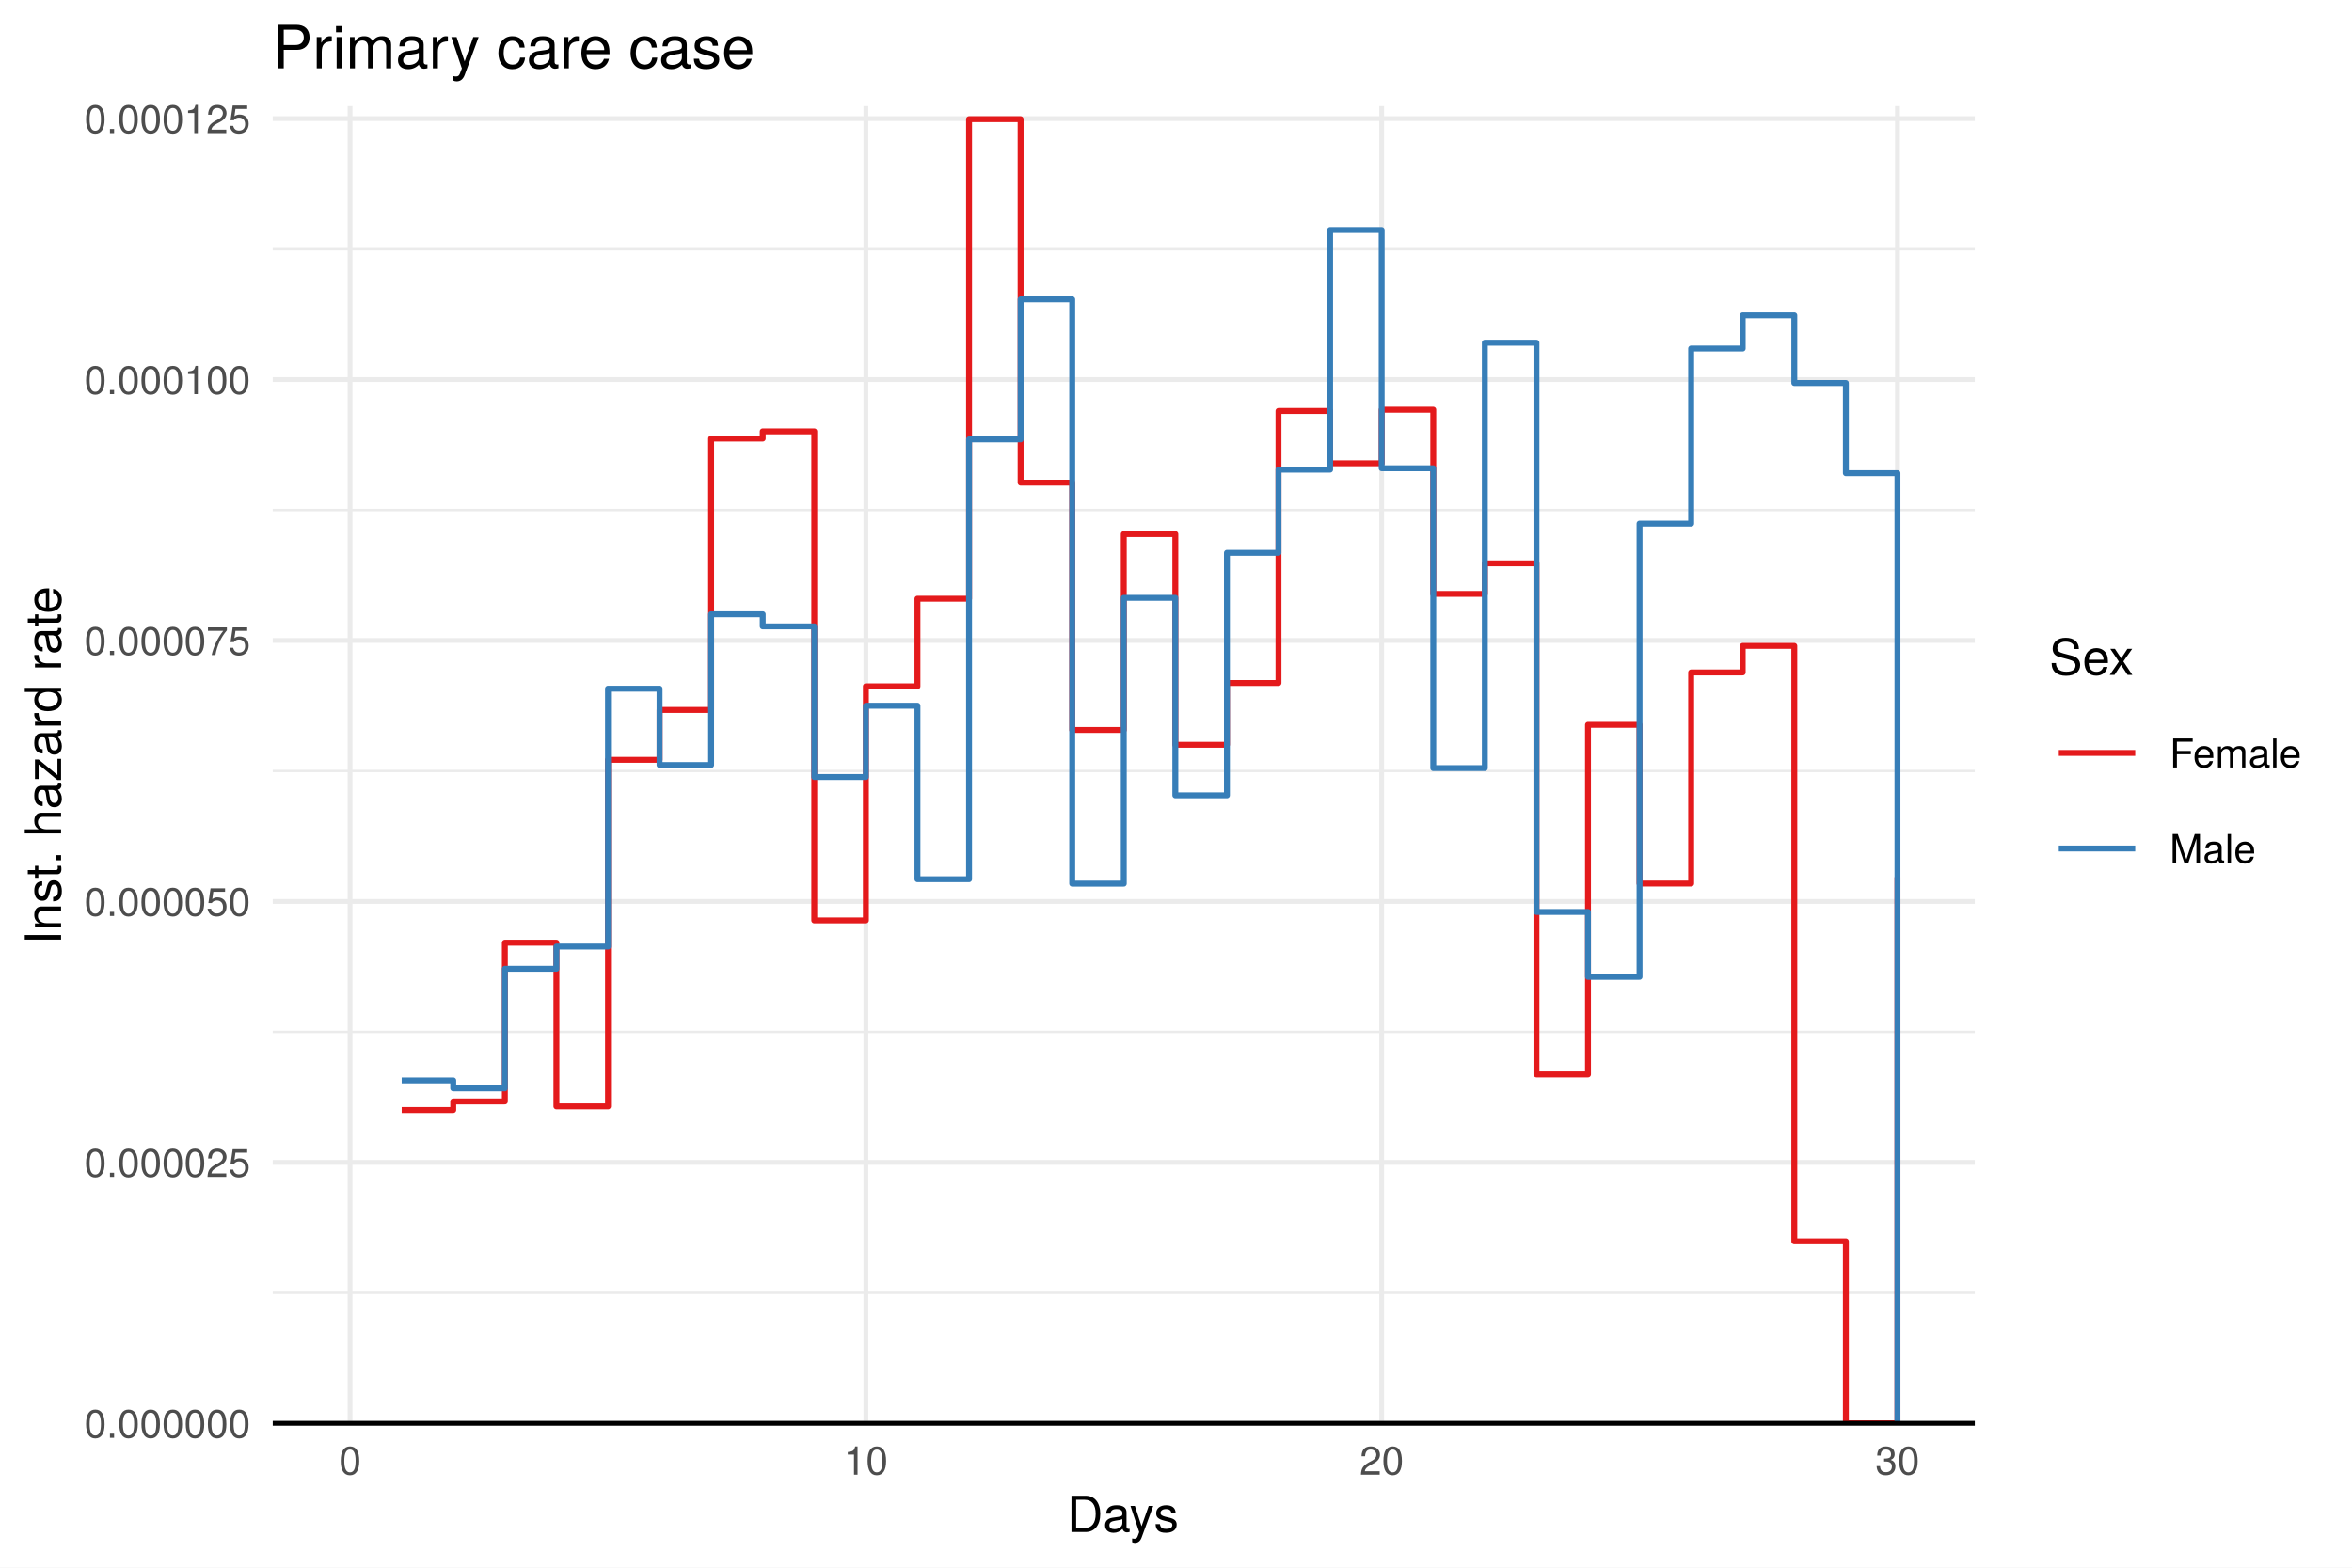
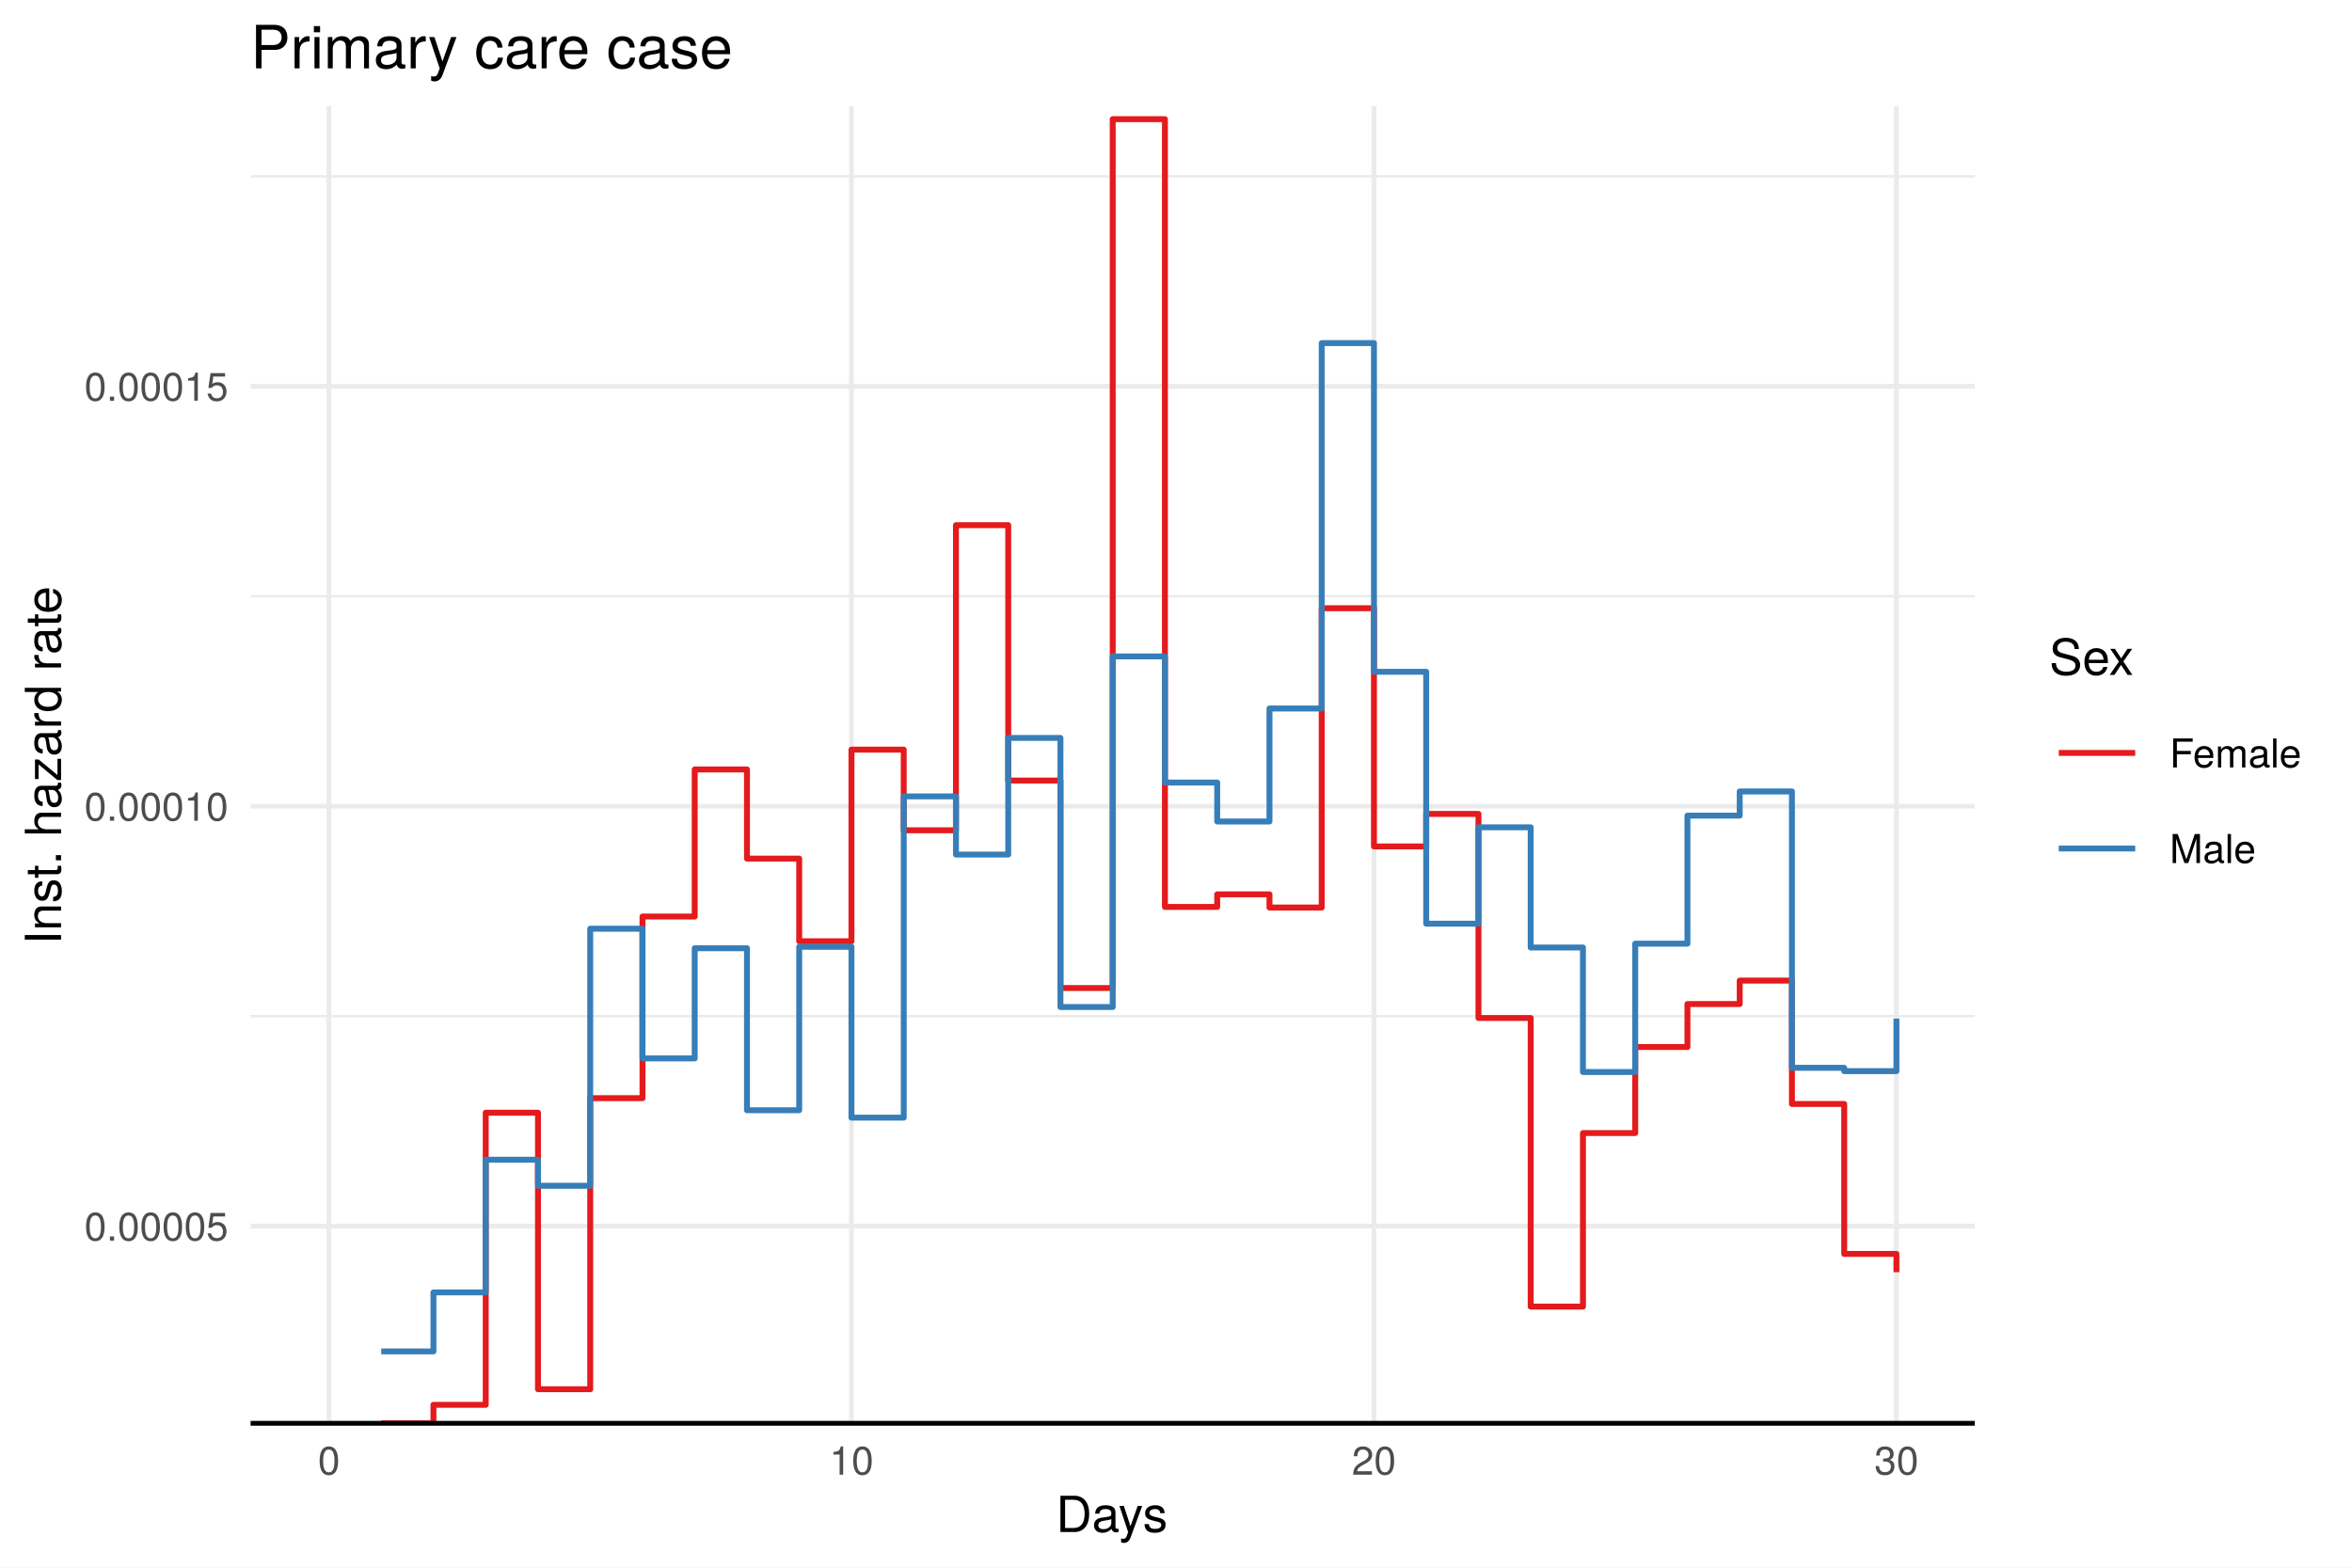
<svg xmlns="http://www.w3.org/2000/svg" viewBox="0 0 425.20 283.46">
  <defs>
    <style type="text/css">
    line, polyline, polygon, path, rect, circle {
      fill: none;
      stroke: #000000;
      stroke-linecap: round;
      stroke-linejoin: round;
      stroke-miterlimit: 10.00;
    }
  </style>
  </defs>
  <rect width="100%" height="100%" style="stroke: none; fill: #FFFFFF;" />
  <defs>
-     <clipPath id="cpNDkuMzF8MzU3LjAxfDI1Ny4zNnwxOS4xOQ==">
-       <rect x="49.31" y="19.19" width="307.71" height="238.17" />
+     <clipPath id="cpNDUuMzB8MzU3LjAxfDI1Ny4zNnwxOS4xOQ==">
+       <rect x="45.30" y="19.19" width="311.71" height="238.17" />
    </clipPath>
  </defs>
-   <polyline points="49.31,233.77 357.01,233.77 " style="stroke-width: 0.44; stroke: #EBEBEB; stroke-linecap: butt;" clip-path="url(#cpNDkuMzF8MzU3LjAxfDI1Ny4zNnwxOS4xOQ==)" />
-   <polyline points="49.31,186.59 357.01,186.59 " style="stroke-width: 0.44; stroke: #EBEBEB; stroke-linecap: butt;" clip-path="url(#cpNDkuMzF8MzU3LjAxfDI1Ny4zNnwxOS4xOQ==)" />
-   <polyline points="49.31,139.41 357.01,139.41 " style="stroke-width: 0.44; stroke: #EBEBEB; stroke-linecap: butt;" clip-path="url(#cpNDkuMzF8MzU3LjAxfDI1Ny4zNnwxOS4xOQ==)" />
-   <polyline points="49.31,92.22 357.01,92.22 " style="stroke-width: 0.44; stroke: #EBEBEB; stroke-linecap: butt;" clip-path="url(#cpNDkuMzF8MzU3LjAxfDI1Ny4zNnwxOS4xOQ==)" />
-   <polyline points="49.31,45.04 357.01,45.04 " style="stroke-width: 0.44; stroke: #EBEBEB; stroke-linecap: butt;" clip-path="url(#cpNDkuMzF8MzU3LjAxfDI1Ny4zNnwxOS4xOQ==)" />
-   <polyline points="49.31,257.36 357.01,257.36 " style="stroke-width: 0.87; stroke: #EBEBEB; stroke-linecap: butt;" clip-path="url(#cpNDkuMzF8MzU3LjAxfDI1Ny4zNnwxOS4xOQ==)" />
-   <polyline points="49.31,210.18 357.01,210.18 " style="stroke-width: 0.87; stroke: #EBEBEB; stroke-linecap: butt;" clip-path="url(#cpNDkuMzF8MzU3LjAxfDI1Ny4zNnwxOS4xOQ==)" />
-   <polyline points="49.31,163.00 357.01,163.00 " style="stroke-width: 0.87; stroke: #EBEBEB; stroke-linecap: butt;" clip-path="url(#cpNDkuMzF8MzU3LjAxfDI1Ny4zNnwxOS4xOQ==)" />
-   <polyline points="49.31,115.81 357.01,115.81 " style="stroke-width: 0.87; stroke: #EBEBEB; stroke-linecap: butt;" clip-path="url(#cpNDkuMzF8MzU3LjAxfDI1Ny4zNnwxOS4xOQ==)" />
-   <polyline points="49.31,68.63 357.01,68.63 " style="stroke-width: 0.87; stroke: #EBEBEB; stroke-linecap: butt;" clip-path="url(#cpNDkuMzF8MzU3LjAxfDI1Ny4zNnwxOS4xOQ==)" />
-   <polyline points="49.31,21.45 357.01,21.45 " style="stroke-width: 0.87; stroke: #EBEBEB; stroke-linecap: butt;" clip-path="url(#cpNDkuMzF8MzU3LjAxfDI1Ny4zNnwxOS4xOQ==)" />
-   <polyline points="63.29,257.36 63.29,19.19 " style="stroke-width: 0.87; stroke: #EBEBEB; stroke-linecap: butt;" clip-path="url(#cpNDkuMzF8MzU3LjAxfDI1Ny4zNnwxOS4xOQ==)" />
-   <polyline points="156.54,257.36 156.54,19.19 " style="stroke-width: 0.87; stroke: #EBEBEB; stroke-linecap: butt;" clip-path="url(#cpNDkuMzF8MzU3LjAxfDI1Ny4zNnwxOS4xOQ==)" />
-   <polyline points="249.78,257.36 249.78,19.19 " style="stroke-width: 0.87; stroke: #EBEBEB; stroke-linecap: butt;" clip-path="url(#cpNDkuMzF8MzU3LjAxfDI1Ny4zNnwxOS4xOQ==)" />
-   <polyline points="343.03,257.36 343.03,19.19 " style="stroke-width: 0.87; stroke: #EBEBEB; stroke-linecap: butt;" clip-path="url(#cpNDkuMzF8MzU3LjAxfDI1Ny4zNnwxOS4xOQ==)" />
-   <polyline points="72.62,200.71 81.94,200.71 81.94,199.16 91.27,199.16 91.27,170.46 100.59,170.46 100.59,200.05 109.92,200.05 109.92,137.39 119.24,137.39 119.24,128.37 128.56,128.37 128.56,79.30 137.89,79.30 137.89,78.00 147.21,78.00 147.21,166.43 156.54,166.43 156.54,124.10 165.86,124.10 165.86,108.26 175.19,108.26 175.19,21.55 184.51,21.55 184.51,87.27 193.84,87.27 193.84,131.99 203.16,131.99 203.16,96.57 212.48,96.57 212.48,134.67 221.81,134.67 221.81,123.50 231.13,123.50 231.13,74.31 240.46,74.31 240.46,83.77 249.78,83.77 249.78,74.08 259.11,74.08 259.11,107.39 268.43,107.39 268.43,101.87 277.76,101.87 277.76,194.27 287.08,194.27 287.08,131.06 296.40,131.06 296.40,159.76 305.73,159.76 305.73,121.59 315.05,121.59 315.05,116.79 324.38,116.79 324.38,224.46 333.70,224.46 333.70,257.36 343.03,257.36 343.03,158.60 " style="stroke-width: 1.07; stroke: #E41A1C; stroke-linecap: butt;" clip-path="url(#cpNDkuMzF8MzU3LjAxfDI1Ny4zNnwxOS4xOQ==)" />
-   <polyline points="72.62,195.35 81.94,195.35 81.94,196.79 91.27,196.79 91.27,175.17 100.59,175.17 100.59,171.16 109.92,171.16 109.92,124.53 119.24,124.53 119.24,138.33 128.56,138.33 128.56,111.07 137.89,111.07 137.89,113.26 147.21,113.26 147.21,140.50 156.54,140.50 156.54,127.61 165.86,127.61 165.86,158.98 175.19,158.98 175.19,79.45 184.51,79.45 184.51,54.11 193.84,54.11 193.84,159.78 203.16,159.78 203.16,108.10 212.48,108.10 212.48,143.81 221.81,143.81 221.81,99.96 231.13,99.96 231.13,84.92 240.46,84.92 240.46,41.58 249.78,41.58 249.78,84.67 259.11,84.67 259.11,138.89 268.43,138.89 268.43,61.96 277.76,61.96 277.76,164.90 287.08,164.90 287.08,176.63 296.40,176.63 296.40,94.68 305.73,94.68 305.73,63.01 315.05,63.01 315.05,57.01 324.38,57.01 324.38,69.25 333.70,69.25 333.70,85.56 343.03,85.56 343.03,257.36 " style="stroke-width: 1.07; stroke: #377EB8; stroke-linecap: butt;" clip-path="url(#cpNDkuMzF8MzU3LjAxfDI1Ny4zNnwxOS4xOQ==)" />
+   <polyline points="45.30,183.74 357.01,183.74 " style="stroke-width: 0.44; stroke: #EBEBEB; stroke-linecap: butt;" clip-path="url(#cpNDUuMzB8MzU3LjAxfDI1Ny4zNnwxOS4xOQ==)" />
+   <polyline points="45.30,107.81 357.01,107.81 " style="stroke-width: 0.44; stroke: #EBEBEB; stroke-linecap: butt;" clip-path="url(#cpNDUuMzB8MzU3LjAxfDI1Ny4zNnwxOS4xOQ==)" />
+   <polyline points="45.30,31.88 357.01,31.88 " style="stroke-width: 0.44; stroke: #EBEBEB; stroke-linecap: butt;" clip-path="url(#cpNDUuMzB8MzU3LjAxfDI1Ny4zNnwxOS4xOQ==)" />
+   <polyline points="45.30,221.70 357.01,221.70 " style="stroke-width: 0.87; stroke: #EBEBEB; stroke-linecap: butt;" clip-path="url(#cpNDUuMzB8MzU3LjAxfDI1Ny4zNnwxOS4xOQ==)" />
+   <polyline points="45.30,145.77 357.01,145.77 " style="stroke-width: 0.87; stroke: #EBEBEB; stroke-linecap: butt;" clip-path="url(#cpNDUuMzB8MzU3LjAxfDI1Ny4zNnwxOS4xOQ==)" />
+   <polyline points="45.30,69.85 357.01,69.85 " style="stroke-width: 0.87; stroke: #EBEBEB; stroke-linecap: butt;" clip-path="url(#cpNDUuMzB8MzU3LjAxfDI1Ny4zNnwxOS4xOQ==)" />
+   <polyline points="59.47,257.36 59.47,19.19 " style="stroke-width: 0.87; stroke: #EBEBEB; stroke-linecap: butt;" clip-path="url(#cpNDUuMzB8MzU3LjAxfDI1Ny4zNnwxOS4xOQ==)" />
+   <polyline points="153.93,257.36 153.93,19.19 " style="stroke-width: 0.87; stroke: #EBEBEB; stroke-linecap: butt;" clip-path="url(#cpNDUuMzB8MzU3LjAxfDI1Ny4zNnwxOS4xOQ==)" />
+   <polyline points="248.39,257.36 248.39,19.19 " style="stroke-width: 0.87; stroke: #EBEBEB; stroke-linecap: butt;" clip-path="url(#cpNDUuMzB8MzU3LjAxfDI1Ny4zNnwxOS4xOQ==)" />
+   <polyline points="342.84,257.36 342.84,19.19 " style="stroke-width: 0.87; stroke: #EBEBEB; stroke-linecap: butt;" clip-path="url(#cpNDUuMzB8MzU3LjAxfDI1Ny4zNnwxOS4xOQ==)" />
+   <polyline points="68.92,257.36 78.36,257.36 78.36,254.02 87.81,254.02 87.81,201.20 97.26,201.20 97.26,251.20 106.70,251.20 106.70,198.57 116.15,198.57 116.15,165.73 125.59,165.73 125.59,139.13 135.04,139.13 135.04,155.25 144.48,155.25 144.48,170.20 153.93,170.20 153.93,135.55 163.38,135.55 163.38,150.13 172.82,150.13 172.82,94.96 182.27,94.96 182.27,141.13 191.71,141.13 191.71,178.65 201.16,178.65 201.16,21.55 210.60,21.55 210.60,163.99 220.05,163.99 220.05,161.71 229.50,161.71 229.50,164.10 238.94,164.10 238.94,109.98 248.39,109.98 248.39,153.05 257.83,153.05 257.83,147.17 267.28,147.17 267.28,184.07 276.72,184.07 276.72,236.26 286.17,236.26 286.17,204.88 295.62,204.88 295.62,189.32 305.06,189.32 305.06,181.55 314.51,181.55 314.51,177.31 323.95,177.31 323.95,199.62 333.40,199.62 333.40,226.73 342.84,226.73 342.84,230.04 " style="stroke-width: 1.07; stroke: #E41A1C; stroke-linecap: butt;" clip-path="url(#cpNDUuMzB8MzU3LjAxfDI1Ny4zNnwxOS4xOQ==)" />
+   <polyline points="68.92,244.36 78.36,244.36 78.36,233.69 87.81,233.69 87.81,209.70 97.26,209.70 97.26,214.41 106.70,214.41 106.70,167.93 116.15,167.93 116.15,191.38 125.59,191.38 125.59,171.46 135.04,171.46 135.04,200.75 144.48,200.75 144.48,171.20 153.93,171.20 153.93,202.09 163.38,202.09 163.38,144.00 172.82,144.00 172.82,154.52 182.27,154.52 182.27,133.43 191.71,133.43 191.71,182.09 201.16,182.09 201.16,118.69 210.60,118.69 210.60,141.50 220.05,141.50 220.05,148.54 229.50,148.54 229.50,128.11 238.94,128.11 238.94,62.04 248.39,62.04 248.39,121.47 257.83,121.47 257.83,167.02 267.28,167.02 267.28,149.59 276.72,149.59 276.72,171.33 286.17,171.33 286.17,193.84 295.62,193.84 295.62,170.63 305.06,170.63 305.06,147.48 314.51,147.48 314.51,143.11 323.95,143.11 323.95,193.08 333.40,193.08 333.40,193.68 342.84,193.68 342.84,184.18 " style="stroke-width: 1.07; stroke: #377EB8; stroke-linecap: butt;" clip-path="url(#cpNDUuMzB8MzU3LjAxfDI1Ny4zNnwxOS4xOQ==)" />
  <defs>
    <clipPath id="cpMC4wMHw0MjUuMjB8MjgzLjQ2fDAuMDA=">
      <rect x="0.00" y="0.00" width="425.20" height="283.46" />
    </clipPath>
  </defs>
  <g clip-path="url(#cpMC4wMHw0MjUuMjB8MjgzLjQ2fDAuMDA=)">
-     <text x="15.25" y="259.99" style="font-size: 7.20px; fill: #4D4D4D; font-family: TeX Gyre Heros;" textLength="30.02px" lengthAdjust="spacingAndGlyphs">0.000000</text>
+     <text x="15.25" y="224.33" style="font-size: 7.20px; fill: #4D4D4D; font-family: TeX Gyre Heros;" textLength="26.02px" lengthAdjust="spacingAndGlyphs">0.00005</text>
  </g>
  <g clip-path="url(#cpMC4wMHw0MjUuMjB8MjgzLjQ2fDAuMDA=)">
-     <text x="15.25" y="212.80" style="font-size: 7.20px; fill: #4D4D4D; font-family: TeX Gyre Heros;" textLength="30.02px" lengthAdjust="spacingAndGlyphs">0.000025</text>
+     <text x="15.25" y="148.40" style="font-size: 7.20px; fill: #4D4D4D; font-family: TeX Gyre Heros;" textLength="26.02px" lengthAdjust="spacingAndGlyphs">0.00010</text>
  </g>
  <g clip-path="url(#cpMC4wMHw0MjUuMjB8MjgzLjQ2fDAuMDA=)">
-     <text x="15.25" y="165.62" style="font-size: 7.20px; fill: #4D4D4D; font-family: TeX Gyre Heros;" textLength="30.02px" lengthAdjust="spacingAndGlyphs">0.000050</text>
+     <text x="15.25" y="72.47" style="font-size: 7.20px; fill: #4D4D4D; font-family: TeX Gyre Heros;" textLength="26.02px" lengthAdjust="spacingAndGlyphs">0.00015</text>
+   </g>
+   <polyline points="45.30,257.36 357.01,257.36 " style="stroke-width: 0.87; stroke-linecap: butt;" clip-path="url(#cpMC4wMHw0MjUuMjB8MjgzLjQ2fDAuMDA=)" />
+   <g clip-path="url(#cpMC4wMHw0MjUuMjB8MjgzLjQ2fDAuMDA=)">
+     <text x="57.47" y="266.65" style="font-size: 7.20px; fill: #4D4D4D; font-family: TeX Gyre Heros;" textLength="4.00px" lengthAdjust="spacingAndGlyphs">0</text>
  </g>
  <g clip-path="url(#cpMC4wMHw0MjUuMjB8MjgzLjQ2fDAuMDA=)">
-     <text x="15.25" y="118.44" style="font-size: 7.20px; fill: #4D4D4D; font-family: TeX Gyre Heros;" textLength="30.02px" lengthAdjust="spacingAndGlyphs">0.000075</text>
+     <text x="149.93" y="266.65" style="font-size: 7.20px; fill: #4D4D4D; font-family: TeX Gyre Heros;" textLength="8.01px" lengthAdjust="spacingAndGlyphs">10</text>
  </g>
  <g clip-path="url(#cpMC4wMHw0MjUuMjB8MjgzLjQ2fDAuMDA=)">
-     <text x="15.25" y="71.26" style="font-size: 7.20px; fill: #4D4D4D; font-family: TeX Gyre Heros;" textLength="30.02px" lengthAdjust="spacingAndGlyphs">0.000100</text>
+     <text x="244.38" y="266.65" style="font-size: 7.20px; fill: #4D4D4D; font-family: TeX Gyre Heros;" textLength="8.01px" lengthAdjust="spacingAndGlyphs">20</text>
  </g>
  <g clip-path="url(#cpMC4wMHw0MjUuMjB8MjgzLjQ2fDAuMDA=)">
-     <text x="15.25" y="24.07" style="font-size: 7.20px; fill: #4D4D4D; font-family: TeX Gyre Heros;" textLength="30.02px" lengthAdjust="spacingAndGlyphs">0.000125</text>
-   </g>
-   <polyline points="49.31,257.36 357.01,257.36 " style="stroke-width: 0.87; stroke-linecap: butt;" clip-path="url(#cpMC4wMHw0MjUuMjB8MjgzLjQ2fDAuMDA=)" />
-   <g clip-path="url(#cpMC4wMHw0MjUuMjB8MjgzLjQ2fDAuMDA=)">
-     <text x="61.29" y="266.65" style="font-size: 7.20px; fill: #4D4D4D; font-family: TeX Gyre Heros;" textLength="4.00px" lengthAdjust="spacingAndGlyphs">0</text>
+     <text x="338.84" y="266.65" style="font-size: 7.20px; fill: #4D4D4D; font-family: TeX Gyre Heros;" textLength="8.01px" lengthAdjust="spacingAndGlyphs">30</text>
  </g>
  <g clip-path="url(#cpMC4wMHw0MjUuMjB8MjgzLjQ2fDAuMDA=)">
-     <text x="152.53" y="266.65" style="font-size: 7.20px; fill: #4D4D4D; font-family: TeX Gyre Heros;" textLength="8.01px" lengthAdjust="spacingAndGlyphs">10</text>
-   </g>
-   <g clip-path="url(#cpMC4wMHw0MjUuMjB8MjgzLjQ2fDAuMDA=)">
-     <text x="245.78" y="266.65" style="font-size: 7.20px; fill: #4D4D4D; font-family: TeX Gyre Heros;" textLength="8.01px" lengthAdjust="spacingAndGlyphs">20</text>
-   </g>
-   <g clip-path="url(#cpMC4wMHw0MjUuMjB8MjgzLjQ2fDAuMDA=)">
-     <text x="339.02" y="266.65" style="font-size: 7.20px; fill: #4D4D4D; font-family: TeX Gyre Heros;" textLength="8.01px" lengthAdjust="spacingAndGlyphs">30</text>
-   </g>
-   <g clip-path="url(#cpMC4wMHw0MjUuMjB8MjgzLjQ2fDAuMDA=)">
-     <text x="192.91" y="277.02" style="font-size: 9.00px; font-family: TeX Gyre Heros;" textLength="20.50px" lengthAdjust="spacingAndGlyphs">Days</text>
+     <text x="190.91" y="277.02" style="font-size: 9.00px; font-family: TeX Gyre Heros;" textLength="20.50px" lengthAdjust="spacingAndGlyphs">Days</text>
  </g>
  <g clip-path="url(#cpMC4wMHw0MjUuMjB8MjgzLjQ2fDAuMDA=)">
    <text transform="translate(11.04,170.80) rotate(-90)" style="font-size: 9.00px; font-family: TeX Gyre Heros;" textLength="65.03px" lengthAdjust="spacingAndGlyphs">Inst. hazard rate</text>
  </g>
  <g clip-path="url(#cpMC4wMHw0MjUuMjB8MjgzLjQ2fDAuMDA=)">
    <text x="370.46" y="122.04" style="font-size: 9.00px; font-family: TeX Gyre Heros;" textLength="15.51px" lengthAdjust="spacingAndGlyphs">Sex</text>
  </g>
  <line x1="372.19" y1="136.14" x2="386.01" y2="136.14" style="stroke-width: 1.07; stroke: #E41A1C; stroke-linecap: butt;" clip-path="url(#cpMC4wMHw0MjUuMjB8MjgzLjQ2fDAuMDA=)" />
  <line x1="372.19" y1="153.42" x2="386.01" y2="153.42" style="stroke-width: 1.07; stroke: #377EB8; stroke-linecap: butt;" clip-path="url(#cpMC4wMHw0MjUuMjB8MjgzLjQ2fDAuMDA=)" />
  <g clip-path="url(#cpMC4wMHw0MjUuMjB8MjgzLjQ2fDAuMDA=)">
    <text x="392.23" y="138.77" style="font-size: 7.20px; font-family: TeX Gyre Heros;" textLength="24.00px" lengthAdjust="spacingAndGlyphs">Female</text>
  </g>
  <g clip-path="url(#cpMC4wMHw0MjUuMjB8MjgzLjQ2fDAuMDA=)">
    <text x="392.23" y="156.05" style="font-size: 7.20px; font-family: TeX Gyre Heros;" textLength="15.60px" lengthAdjust="spacingAndGlyphs">Male</text>
  </g>
  <g clip-path="url(#cpMC4wMHw0MjUuMjB8MjgzLjQ2fDAuMDA=)">
-     <text x="49.31" y="12.36" style="font-size: 10.80px; font-family: TeX Gyre Heros;" textLength="87.02px" lengthAdjust="spacingAndGlyphs">Primary care case</text>
+     <text x="45.30" y="12.36" style="font-size: 10.80px; font-family: TeX Gyre Heros;" textLength="87.02px" lengthAdjust="spacingAndGlyphs">Primary care case</text>
  </g>
</svg>
